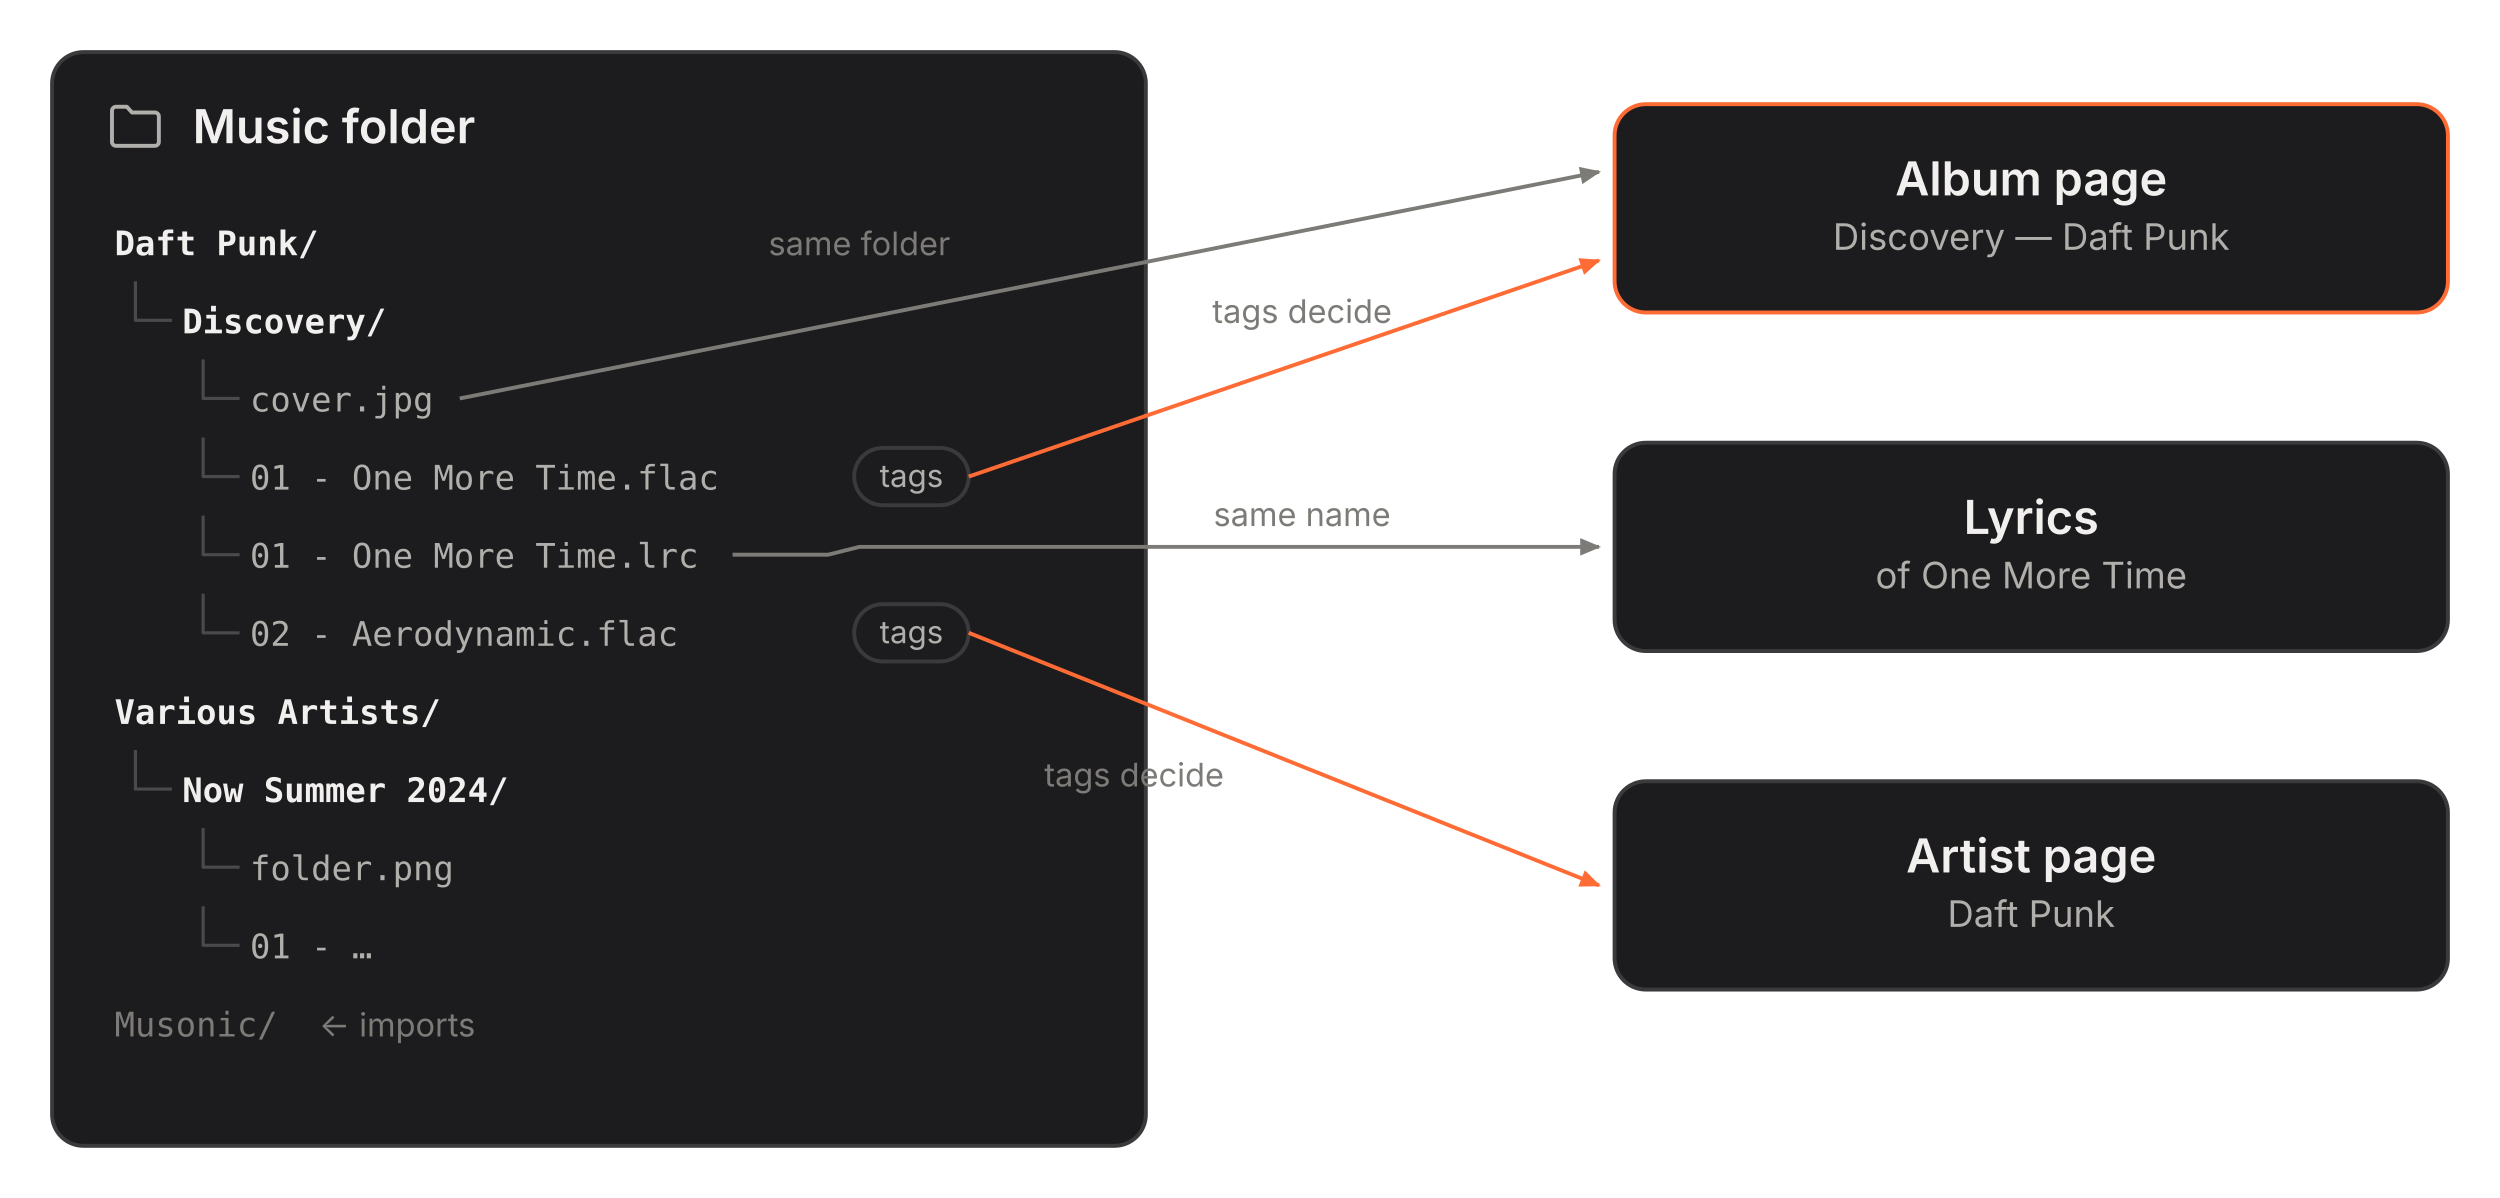
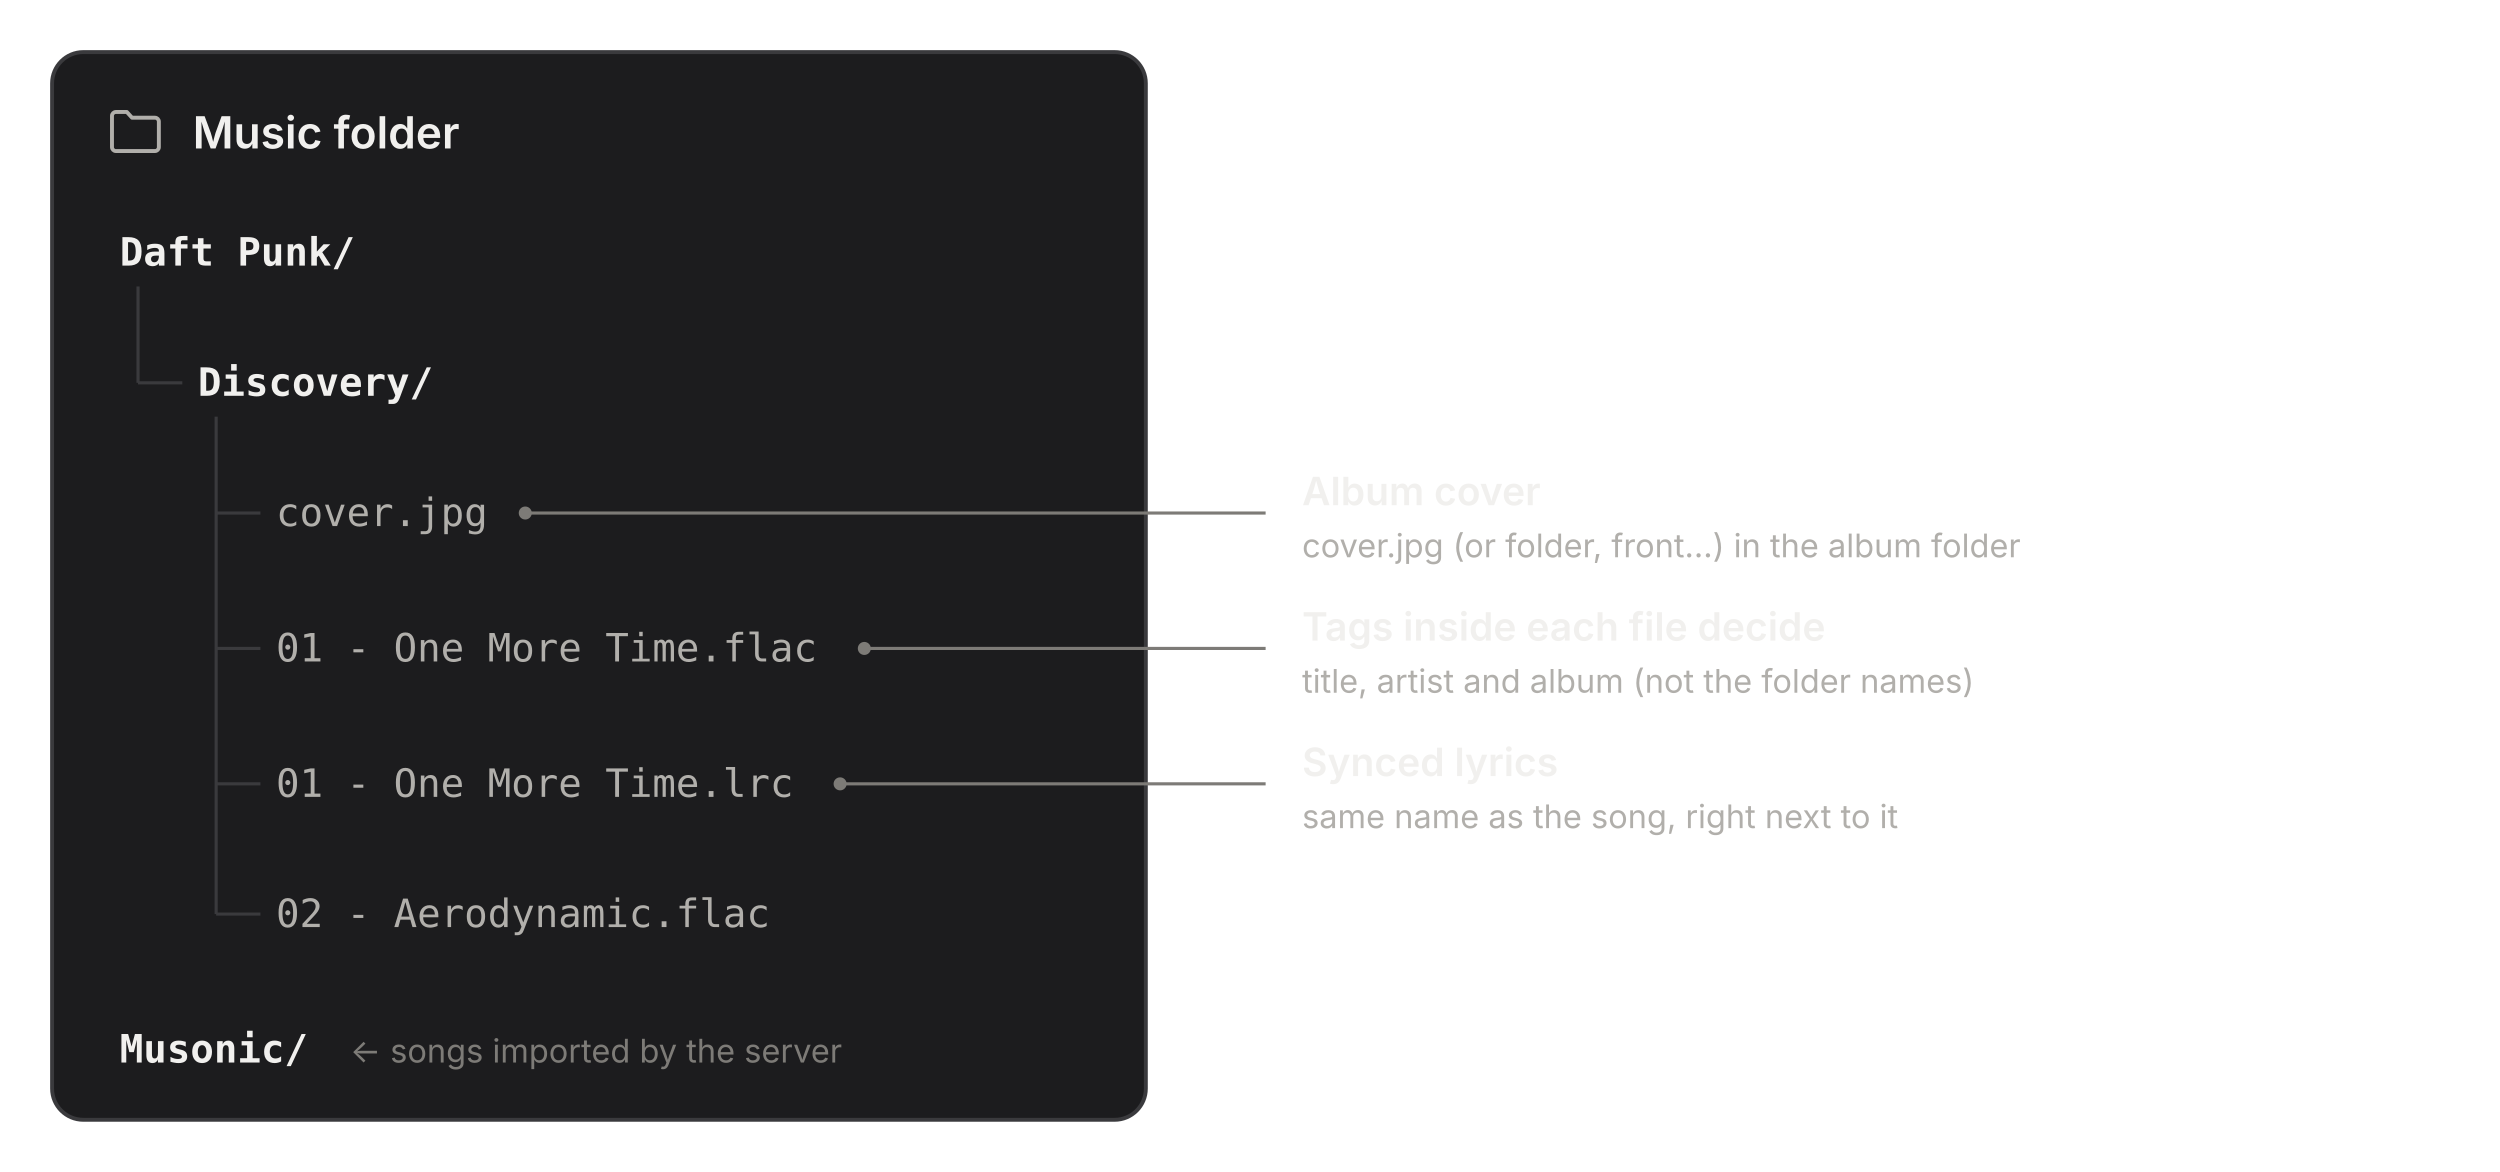
- <svg xmlns="http://www.w3.org/2000/svg" viewBox="0 0 960 460" role="img" aria-labelledby="t d">
+ <svg xmlns="http://www.w3.org/2000/svg" viewBox="0 0 960 450" role="img" aria-labelledby="t d">
  <defs>
    <marker id="ahg" viewBox="0 0 10 10" refX="9" refY="5" markerWidth="8" markerHeight="8" markerUnits="userSpaceOnUse" orient="auto">
      <path d="M0 0.8 L10 5 L0 9.2 Z" fill="#7D7B77" />
    </marker>
    <marker id="aho" viewBox="0 0 10 10" refX="9" refY="5" markerWidth="8" markerHeight="8" markerUnits="userSpaceOnUse" orient="auto">
      <path d="M0 0.8 L10 5 L0 9.2 Z" fill="#FF6B35" />
    </marker>
    <marker id="asg" viewBox="0 0 10 10" refX="1" refY="5" markerWidth="8" markerHeight="8" markerUnits="userSpaceOnUse" orient="auto">
      <path d="M10 0.8 L0 5 L10 9.2 Z" fill="#7D7B77" />
    </marker>
    <marker id="aso" viewBox="0 0 10 10" refX="1" refY="5" markerWidth="8" markerHeight="8" markerUnits="userSpaceOnUse" orient="auto">
      <path d="M10 0.8 L0 5 L10 9.2 Z" fill="#FF6B35" />
    </marker>
  </defs>
-   <rect x="20" y="20" width="420" height="420" rx="12" fill="#1C1C1E" stroke="#3A3A3D" stroke-width="1.5" />
-   <g transform="translate(40 36) scale(1)" fill="none" stroke="#B1AFAB" stroke-width="1.5" stroke-linecap="round" stroke-linejoin="round">
+   <rect x="20" y="20" width="420" height="410" rx="12" fill="#1C1C1E" stroke="#3A3A3D" stroke-width="1.5" />
+   <g transform="translate(40 38) scale(1)" fill="none" stroke="#B1AFAB" stroke-width="1.5" stroke-linecap="round" stroke-linejoin="round">
    <path d="M3 6.5a1.5 1.5 0 0 1 1.5-1.5h4.2l2 2.2h8.8A1.5 1.5 0 0 1 21 8.7v9.8a1.5 1.5 0 0 1-1.5 1.5h-15A1.5 1.5 0 0 1 3 18.5z" />
  </g>
-   <text x="74" y="55" font-family="Inter Variable, Inter, system-ui, sans-serif" font-size="18" fill="#F1F0EE" text-anchor="start" font-weight="600">Music folder</text>
-   <text x="44" y="98" font-family="JetBrains Mono, ui-monospace, SFMono-Regular, Menlo, Consolas, monospace" font-size="13" fill="#F1F0EE" text-anchor="start" font-weight="600">Daft Punk/</text>
-   <path d="M52 108 L52 123 L66 123" fill="none" stroke="#4A4A4E" stroke-width="1.2" stroke-linejoin="round" />
-   <text x="70" y="128" font-family="JetBrains Mono, ui-monospace, SFMono-Regular, Menlo, Consolas, monospace" font-size="13" fill="#F1F0EE" text-anchor="start" font-weight="600">Discovery/</text>
-   <path d="M78 138 L78 153 L92 153" fill="none" stroke="#4A4A4E" stroke-width="1.2" stroke-linejoin="round" />
-   <text x="96" y="158" font-family="JetBrains Mono, ui-monospace, SFMono-Regular, Menlo, Consolas, monospace" font-size="13" fill="#B1AFAB" text-anchor="start">cover.jpg</text>
-   <path d="M78 168 L78 183 L92 183" fill="none" stroke="#4A4A4E" stroke-width="1.2" stroke-linejoin="round" />
-   <text x="96" y="188" font-family="JetBrains Mono, ui-monospace, SFMono-Regular, Menlo, Consolas, monospace" font-size="13" fill="#B1AFAB" text-anchor="start">01 - One More Time.flac</text>
-   <path d="M78 198 L78 213 L92 213" fill="none" stroke="#4A4A4E" stroke-width="1.2" stroke-linejoin="round" />
-   <text x="96" y="218" font-family="JetBrains Mono, ui-monospace, SFMono-Regular, Menlo, Consolas, monospace" font-size="13" fill="#B1AFAB" text-anchor="start">01 - One More Time.lrc</text>
-   <path d="M78 228 L78 243 L92 243" fill="none" stroke="#4A4A4E" stroke-width="1.2" stroke-linejoin="round" />
-   <text x="96" y="248" font-family="JetBrains Mono, ui-monospace, SFMono-Regular, Menlo, Consolas, monospace" font-size="13" fill="#B1AFAB" text-anchor="start">02 - Aerodynamic.flac</text>
-   <text x="44" y="278" font-family="JetBrains Mono, ui-monospace, SFMono-Regular, Menlo, Consolas, monospace" font-size="13" fill="#F1F0EE" text-anchor="start" font-weight="600">Various Artists/</text>
-   <path d="M52 288 L52 303 L66 303" fill="none" stroke="#4A4A4E" stroke-width="1.2" stroke-linejoin="round" />
-   <text x="70" y="308" font-family="JetBrains Mono, ui-monospace, SFMono-Regular, Menlo, Consolas, monospace" font-size="13" fill="#F1F0EE" text-anchor="start" font-weight="600">Now Summer 2024/</text>
-   <path d="M78 318 L78 333 L92 333" fill="none" stroke="#4A4A4E" stroke-width="1.2" stroke-linejoin="round" />
-   <text x="96" y="338" font-family="JetBrains Mono, ui-monospace, SFMono-Regular, Menlo, Consolas, monospace" font-size="13" fill="#B1AFAB" text-anchor="start">folder.png</text>
-   <path d="M78 348 L78 363 L92 363" fill="none" stroke="#4A4A4E" stroke-width="1.2" stroke-linejoin="round" />
-   <text x="96" y="368" font-family="JetBrains Mono, ui-monospace, SFMono-Regular, Menlo, Consolas, monospace" font-size="13" fill="#B1AFAB" text-anchor="start">01 - …</text>
-   <text x="44" y="398" font-family="JetBrains Mono, ui-monospace, SFMono-Regular, Menlo, Consolas, monospace" font-size="13" fill="#7D7B77" text-anchor="start">Musonic/</text>
-   <text x="122.48" y="398" font-family="Inter Variable, Inter, system-ui, sans-serif" font-size="12.5" fill="#7D7B77" text-anchor="start">← imports</text>
-   <rect x="328" y="172" width="44" height="22" rx="11" fill="none" stroke="#3A3A3D" stroke-width="1.5" />
-   <text x="350" y="187" font-family="Inter Variable, Inter, system-ui, sans-serif" font-size="12" fill="#B1AFAB" text-anchor="middle">tags</text>
-   <rect x="328" y="232" width="44" height="22" rx="11" fill="none" stroke="#3A3A3D" stroke-width="1.5" />
-   <text x="350" y="247" font-family="Inter Variable, Inter, system-ui, sans-serif" font-size="12" fill="#B1AFAB" text-anchor="middle">tags</text>
-   <rect x="620" y="40" width="320" height="80" rx="12" fill="#1C1C1E" stroke="#FF6B35" stroke-width="1.5" />
-   <text x="780" y="75.04" font-family="Inter Variable, Inter, system-ui, sans-serif" font-size="18" fill="#F1F0EE" text-anchor="middle" font-weight="600">Album page</text>
-   <text x="780" y="95.92" font-family="Inter Variable, Inter, system-ui, sans-serif" font-size="14" fill="#B1AFAB" text-anchor="middle">Discovery — Daft Punk</text>
-   <rect x="620" y="170" width="320" height="80" rx="12" fill="#1C1C1E" stroke="#3A3A3D" stroke-width="1.5" />
-   <text x="780" y="205.04" font-family="Inter Variable, Inter, system-ui, sans-serif" font-size="18" fill="#F1F0EE" text-anchor="middle" font-weight="600">Lyrics</text>
-   <text x="780" y="225.92" font-family="Inter Variable, Inter, system-ui, sans-serif" font-size="14" fill="#B1AFAB" text-anchor="middle">of One More Time</text>
-   <rect x="620" y="300" width="320" height="80" rx="12" fill="#1C1C1E" stroke="#3A3A3D" stroke-width="1.5" />
-   <text x="780" y="335.04" font-family="Inter Variable, Inter, system-ui, sans-serif" font-size="18" fill="#F1F0EE" text-anchor="middle" font-weight="600">Artist page</text>
-   <text x="780" y="355.92" font-family="Inter Variable, Inter, system-ui, sans-serif" font-size="14" fill="#B1AFAB" text-anchor="middle">Daft Punk</text>
-   <path d="M176.54 153 L614 66" fill="none" stroke="#7D7B77" stroke-width="1.5" stroke-linejoin="round" marker-end="url(#ahg)" />
-   <text x="330" y="98" font-family="Inter Variable, Inter, system-ui, sans-serif" font-size="12.5" fill="#7D7B77" text-anchor="middle">same folder</text>
-   <path d="M372 183 L614 100" fill="none" stroke="#FF6B35" stroke-width="1.5" stroke-linejoin="round" marker-end="url(#aho)" />
-   <text x="500" y="124" font-family="Inter Variable, Inter, system-ui, sans-serif" font-size="12.5" fill="#7D7B77" text-anchor="middle">tags decide</text>
-   <path d="M281.32 213 L318 213 L330 210 L614 210" fill="none" stroke="#7D7B77" stroke-width="1.5" stroke-linejoin="round" marker-end="url(#ahg)" />
-   <text x="500" y="202" font-family="Inter Variable, Inter, system-ui, sans-serif" font-size="12.5" fill="#7D7B77" text-anchor="middle">same name</text>
-   <path d="M372 243 L614 340" fill="none" stroke="#FF6B35" stroke-width="1.5" stroke-linejoin="round" marker-end="url(#aho)" />
-   <text x="470" y="302" font-family="Inter Variable, Inter, system-ui, sans-serif" font-size="12.5" fill="#7D7B77" text-anchor="end">tags decide</text>
+   <text x="74" y="57" font-family="Inter Variable, Inter, system-ui, sans-serif" font-size="17" fill="#F1F0EE" text-anchor="start" font-weight="600">Music folder</text>
+   <path d="M53 110 L53 147" fill="none" stroke="#3A3A3D" stroke-width="1.2" stroke-linejoin="round" />
+   <path d="M83 160 L83 351" fill="none" stroke="#3A3A3D" stroke-width="1.2" stroke-linejoin="round" />
+   <path d="M53 147 L70 147" fill="none" stroke="#3A3A3D" stroke-width="1.2" stroke-linejoin="round" />
+   <path d="M83 197 L100 197" fill="none" stroke="#3A3A3D" stroke-width="1.2" stroke-linejoin="round" />
+   <path d="M83 249 L100 249" fill="none" stroke="#3A3A3D" stroke-width="1.2" stroke-linejoin="round" />
+   <path d="M83 301 L100 301" fill="none" stroke="#3A3A3D" stroke-width="1.2" stroke-linejoin="round" />
+   <path d="M83 351 L100 351" fill="none" stroke="#3A3A3D" stroke-width="1.2" stroke-linejoin="round" />
+   <text x="46" y="102" font-family="JetBrains Mono, ui-monospace, SFMono-Regular, Menlo, Consolas, monospace" font-size="15" fill="#F1F0EE" text-anchor="start" font-weight="600">Daft Punk/</text>
+   <text x="76" y="152" font-family="JetBrains Mono, ui-monospace, SFMono-Regular, Menlo, Consolas, monospace" font-size="15" fill="#F1F0EE" text-anchor="start" font-weight="600">Discovery/</text>
+   <text x="106" y="202" font-family="JetBrains Mono, ui-monospace, SFMono-Regular, Menlo, Consolas, monospace" font-size="15" fill="#B1AFAB" text-anchor="start">cover.jpg</text>
+   <text x="106" y="254" font-family="JetBrains Mono, ui-monospace, SFMono-Regular, Menlo, Consolas, monospace" font-size="15" fill="#B1AFAB" text-anchor="start">01 - One More Time.flac</text>
+   <text x="106" y="306" font-family="JetBrains Mono, ui-monospace, SFMono-Regular, Menlo, Consolas, monospace" font-size="15" fill="#B1AFAB" text-anchor="start">01 - One More Time.lrc</text>
+   <text x="106" y="356" font-family="JetBrains Mono, ui-monospace, SFMono-Regular, Menlo, Consolas, monospace" font-size="15" fill="#B1AFAB" text-anchor="start">02 - Aerodynamic.flac</text>
+   <text x="46" y="408" font-family="JetBrains Mono, ui-monospace, SFMono-Regular, Menlo, Consolas, monospace" font-size="15" fill="#F1F0EE" text-anchor="start" font-weight="600">Musonic/</text>
+   <text x="134.4" y="408" font-family="Inter Variable, Inter, system-ui, sans-serif" font-size="12.5" fill="#7D7B77" text-anchor="start">← songs imported by the server</text>
+   <path d="M201.7 197 L486 197" fill="none" stroke="#7D7B77" stroke-width="1.2" stroke-linejoin="round" />
+   <circle cx="201.7" cy="197" r="2.5" fill="#7D7B77" />
+   <text x="500" y="194" font-family="Inter Variable, Inter, system-ui, sans-serif" font-size="15" fill="#F1F0EE" text-anchor="start" font-weight="600">Album cover</text>
+   <text x="500" y="214" font-family="Inter Variable, Inter, system-ui, sans-serif" font-size="12.5" fill="#B1AFAB" text-anchor="start">cover.jpg (or folder, front…) in the album folder</text>
+   <path d="M331.9 249 L486 249" fill="none" stroke="#7D7B77" stroke-width="1.2" stroke-linejoin="round" />
+   <circle cx="331.9" cy="249" r="2.5" fill="#7D7B77" />
+   <text x="500" y="246" font-family="Inter Variable, Inter, system-ui, sans-serif" font-size="15" fill="#F1F0EE" text-anchor="start" font-weight="600">Tags inside each file decide</text>
+   <text x="500" y="266" font-family="Inter Variable, Inter, system-ui, sans-serif" font-size="12.5" fill="#B1AFAB" text-anchor="start">title, artist and album (not the folder names)</text>
+   <path d="M322.6 301 L486 301" fill="none" stroke="#7D7B77" stroke-width="1.2" stroke-linejoin="round" />
+   <circle cx="322.6" cy="301" r="2.5" fill="#7D7B77" />
+   <text x="500" y="298" font-family="Inter Variable, Inter, system-ui, sans-serif" font-size="15" fill="#F1F0EE" text-anchor="start" font-weight="600">Synced lyrics</text>
+   <text x="500" y="318" font-family="Inter Variable, Inter, system-ui, sans-serif" font-size="12.5" fill="#B1AFAB" text-anchor="start">same name as the song, right next to it</text>
</svg>
